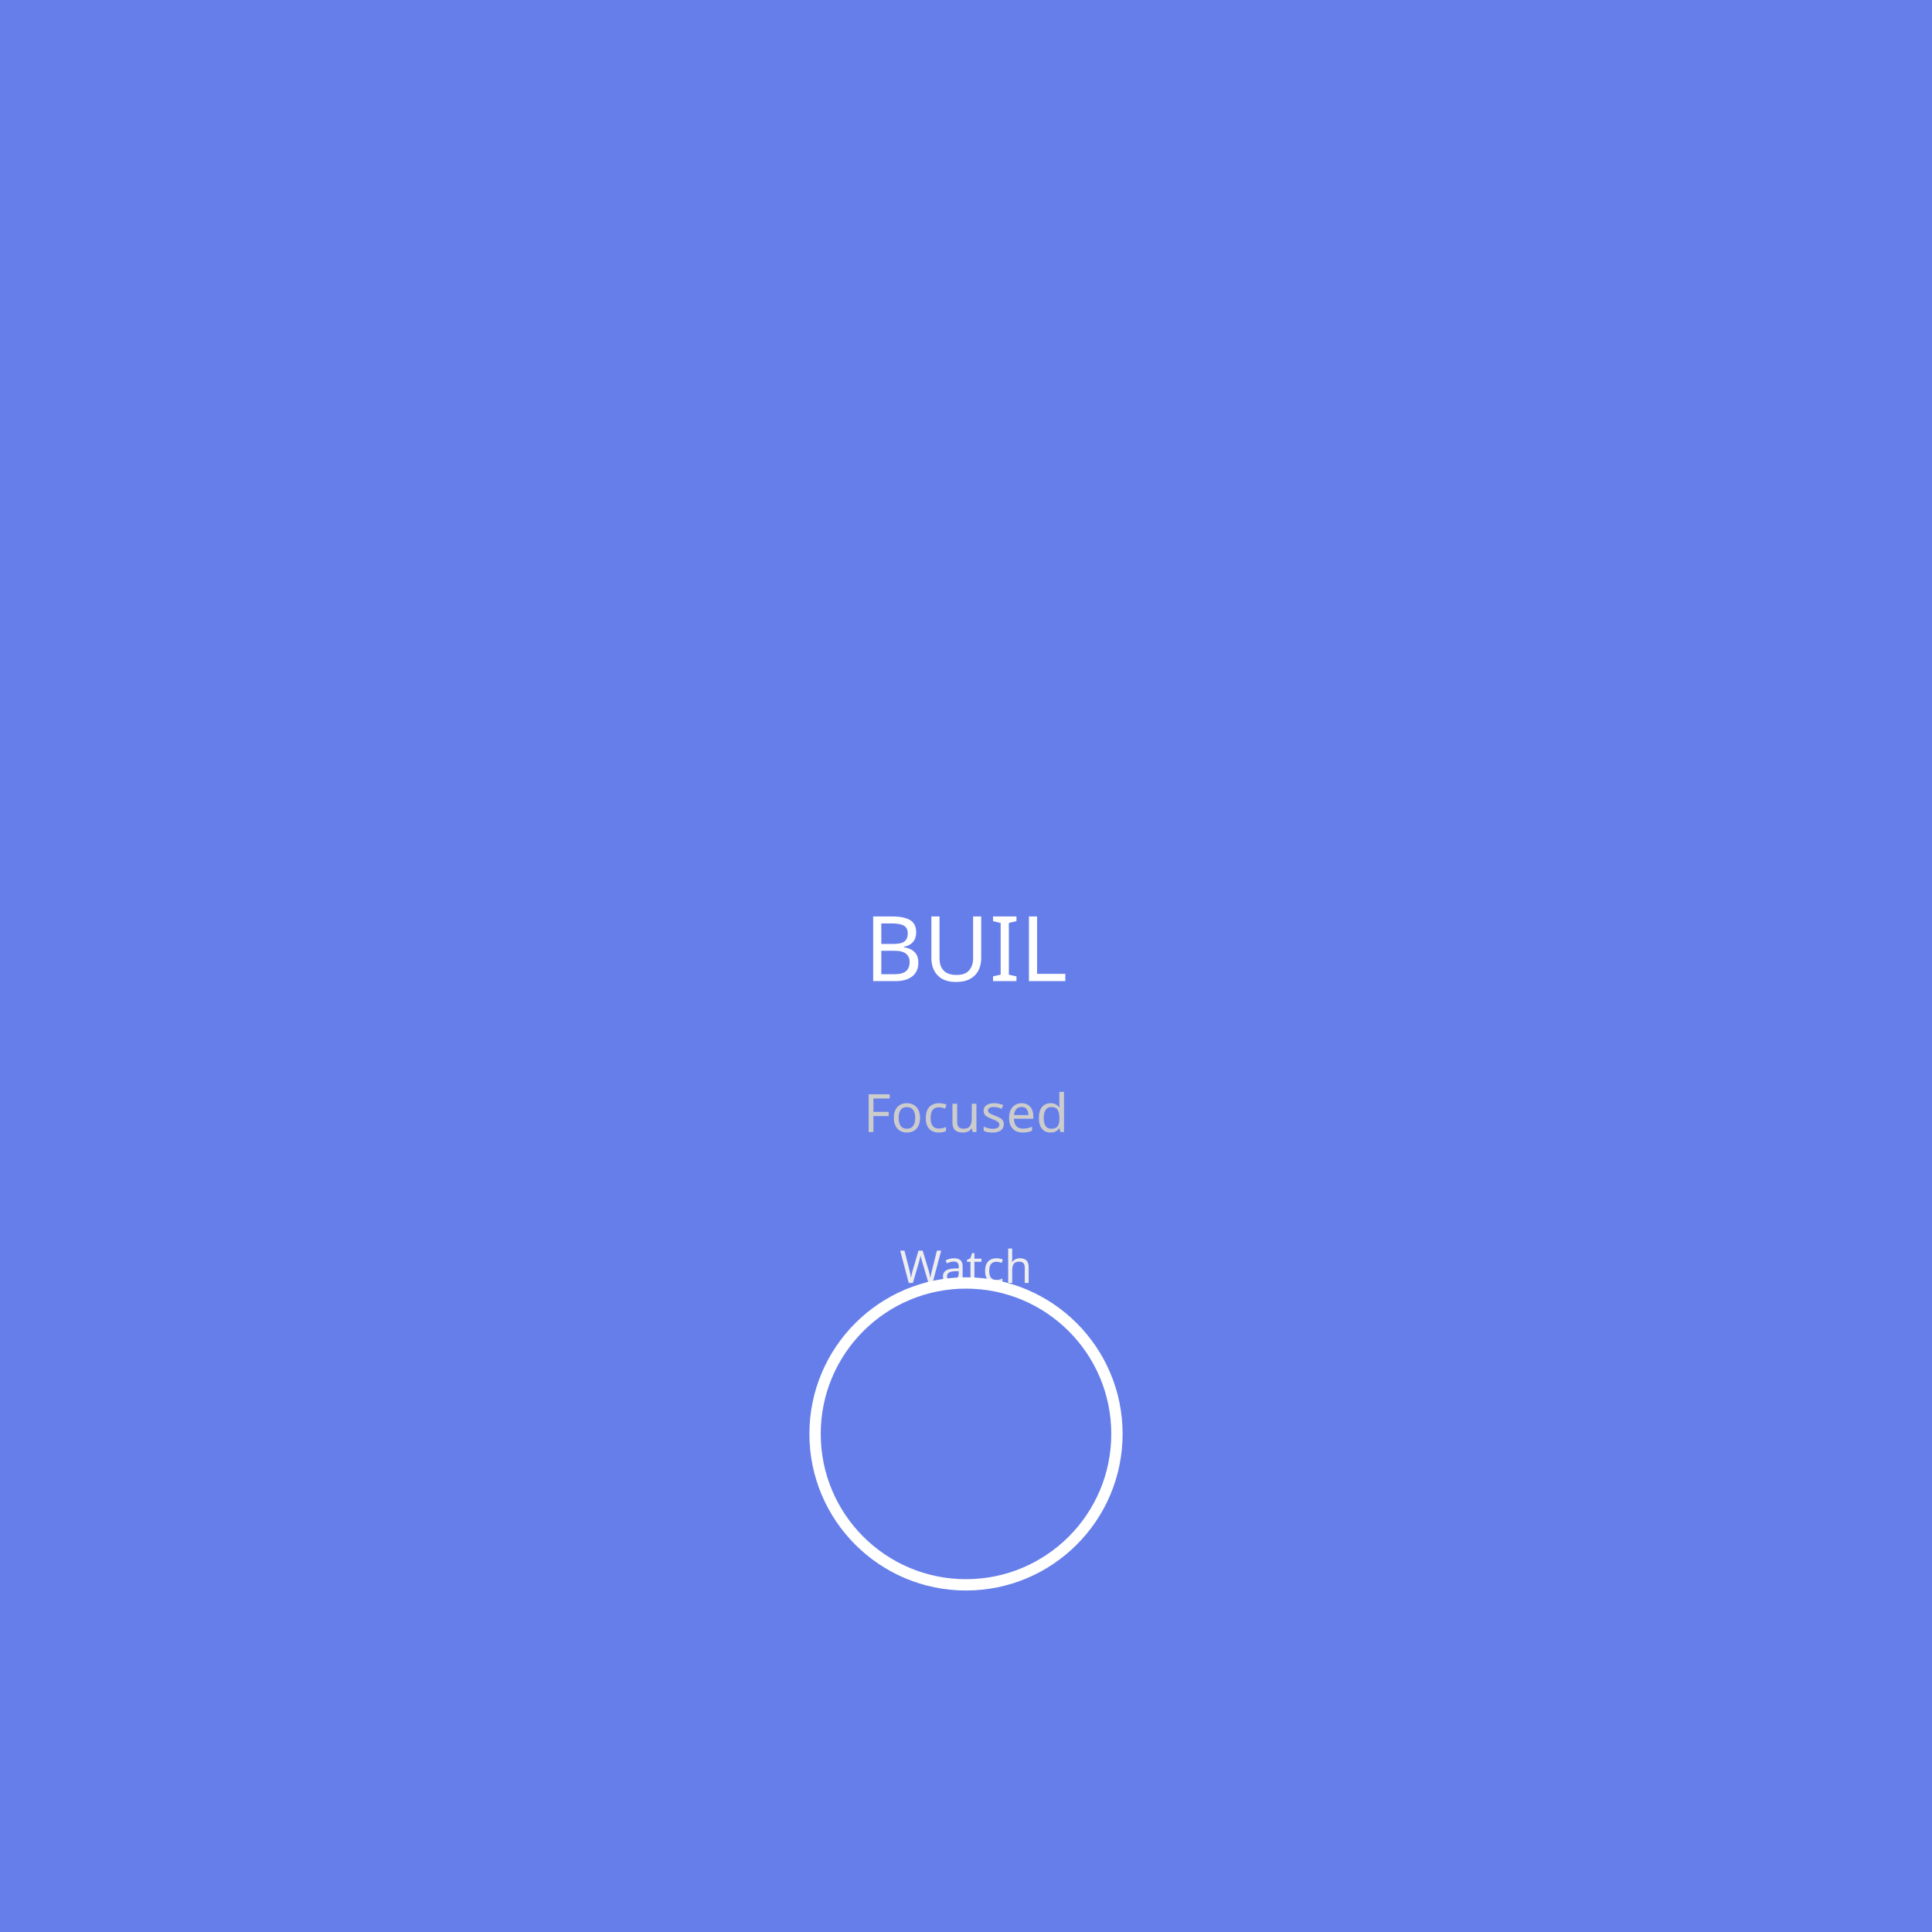
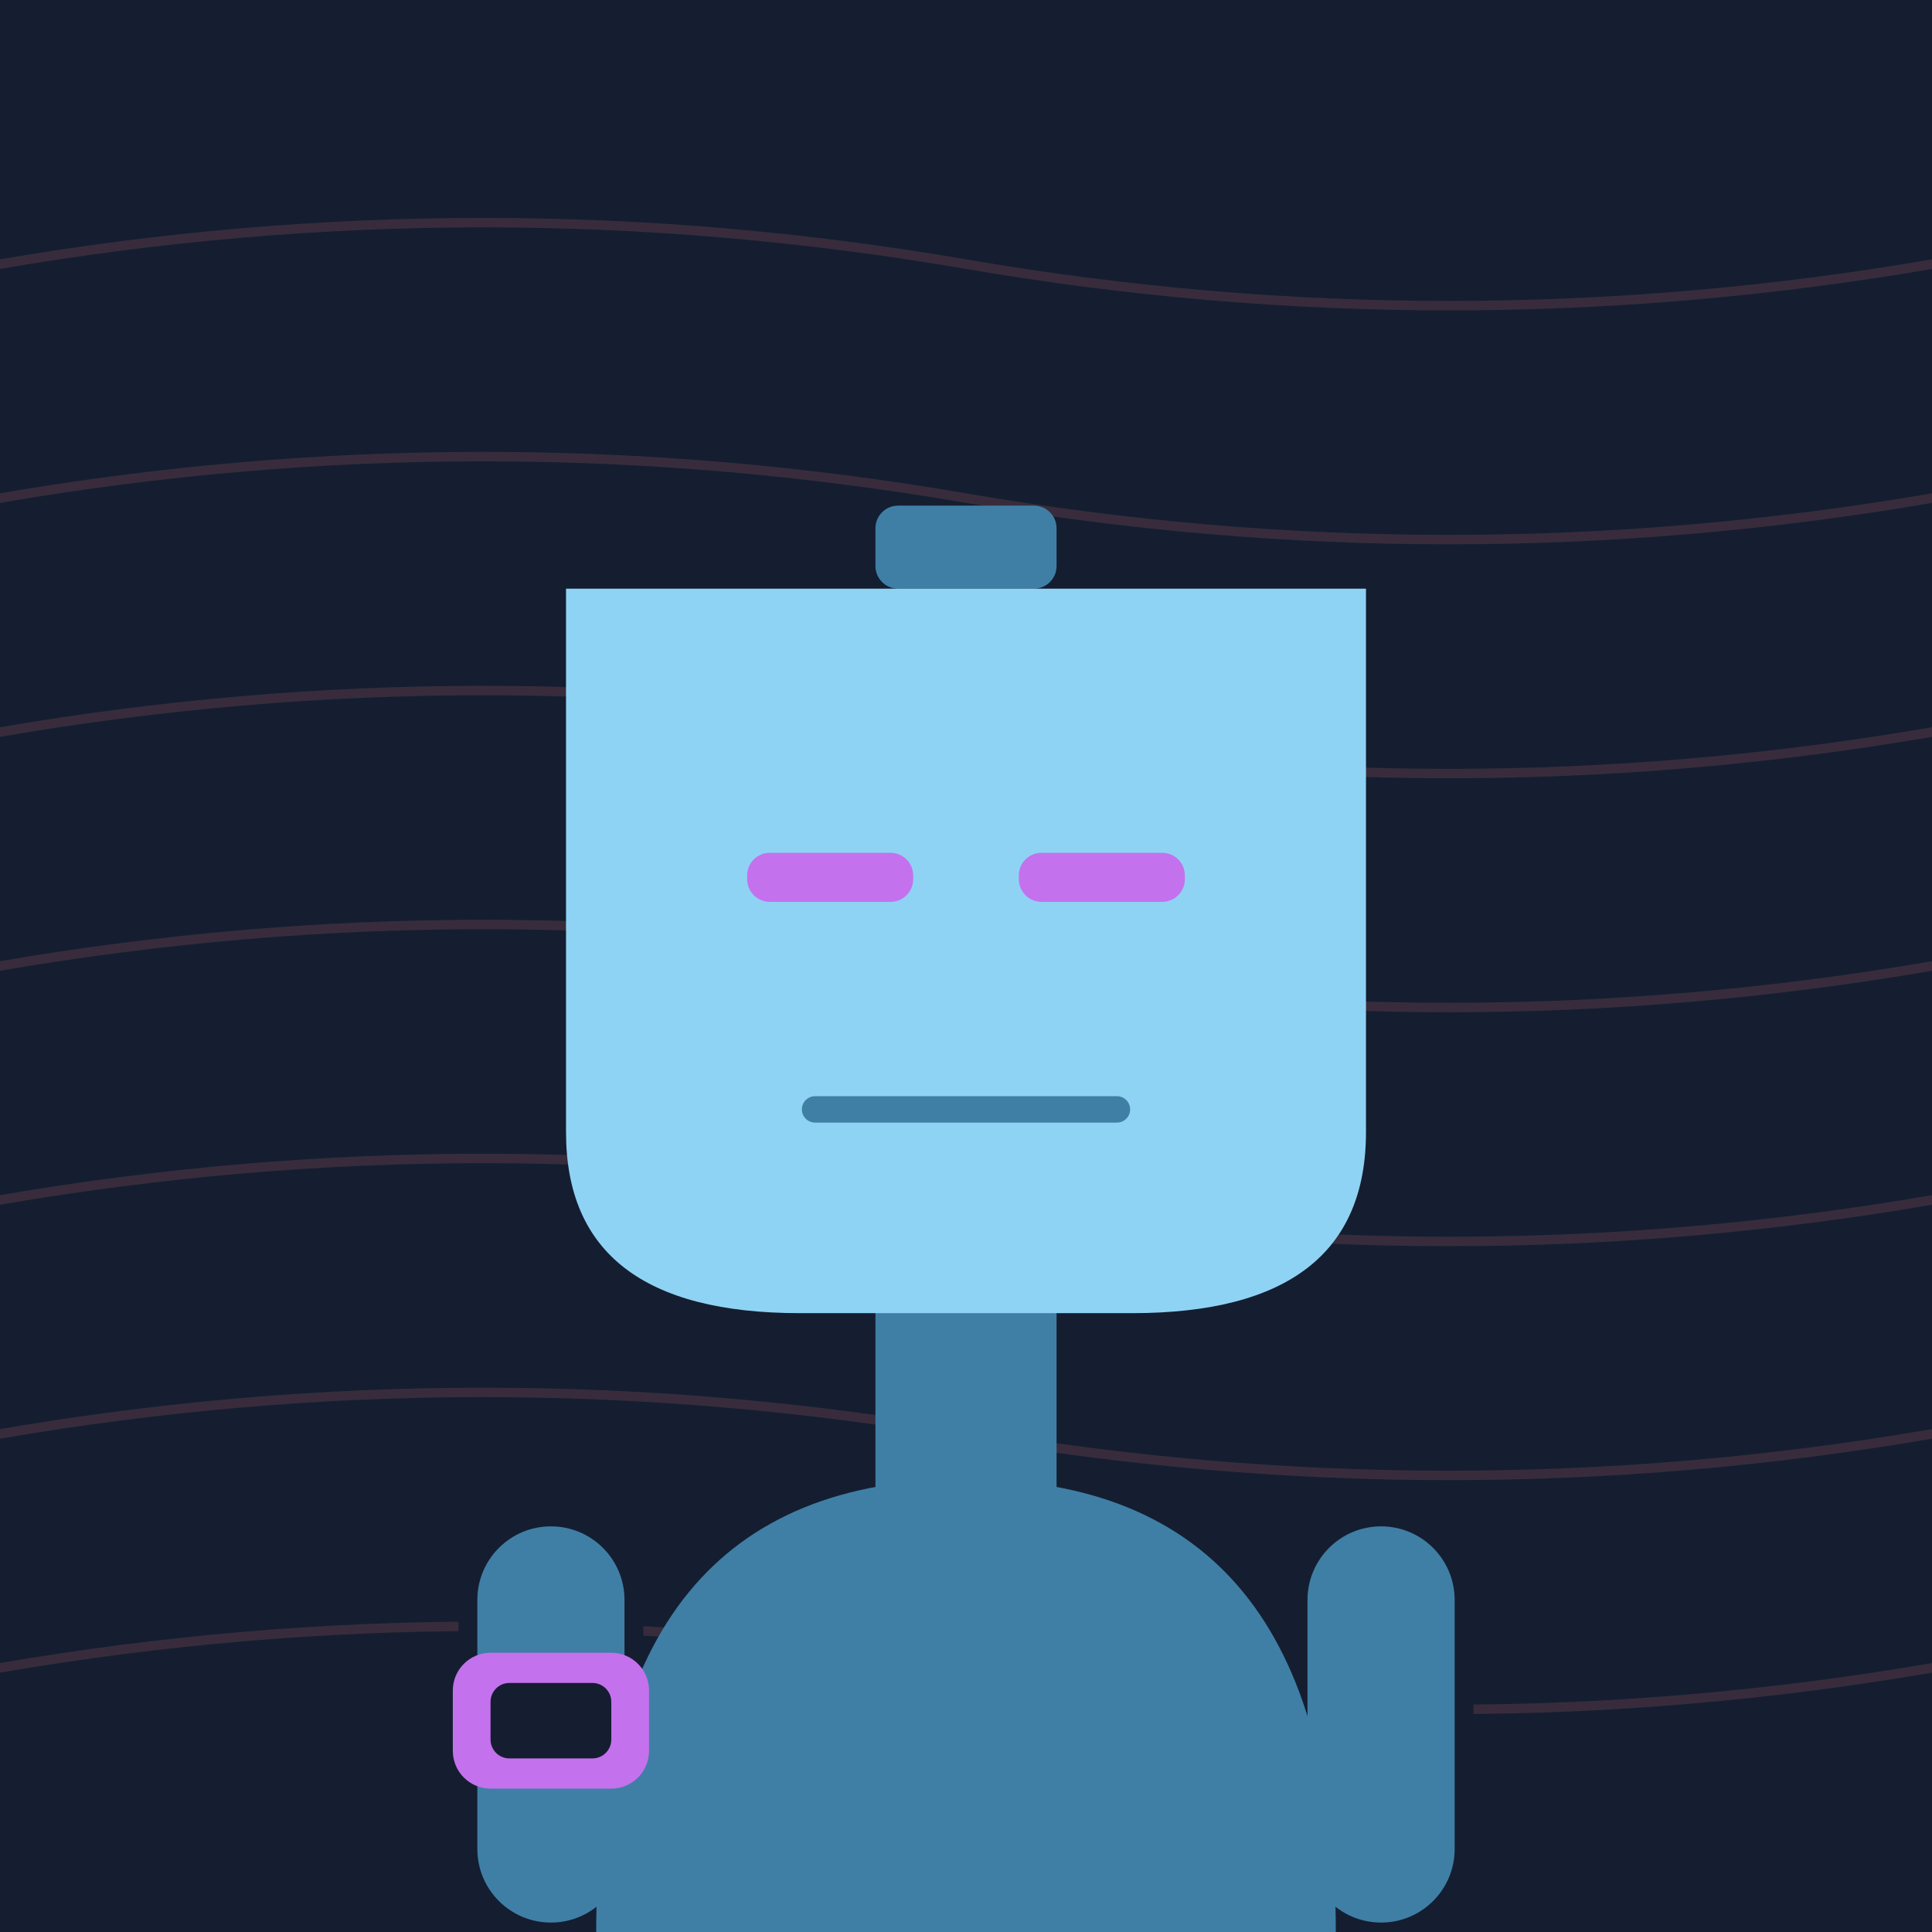
- <svg xmlns="http://www.w3.org/2000/svg" width="512" height="512" viewBox="0 0 512 512">
-   <rect width="512" height="512" fill="#667EEA" />
-   <text x="256" y="260" font-family="sans-serif" font-size="24" text-anchor="middle" fill="white">BUIL</text>
-   <text x="256" y="300" font-family="sans-serif" font-size="14" text-anchor="middle" fill="#ccc">Focused</text>
-   <text x="256" y="340" font-family="sans-serif" font-size="12" text-anchor="middle" fill="#eee">Watch</text>
-   <circle cx="256" cy="380" r="40" fill="none" stroke="white" stroke-width="3" />
-   <circle cx="256" cy="380" r="32" fill="none" stroke="#667EEA" stroke-width="2" />
+ <svg xmlns="http://www.w3.org/2000/svg" width="512" height="512" viewBox="0 0 512 512" role="img" aria-label="Builder agent avatar">
+   <rect x="0" y="0" width="512" height="512" fill="#141e30" />
+   <path d="M0 70 Q128 48 256 70 T512 70" fill="none" stroke="#f7797d" stroke-width="2.5" stroke-opacity="0.16" stroke-linecap="round" />
+   <path d="M0 132 Q128 110 256 132 T512 132" fill="none" stroke="#f7797d" stroke-width="2.5" stroke-opacity="0.16" stroke-linecap="round" />
+   <path d="M0 194 Q128 172 256 194 T512 194" fill="none" stroke="#f7797d" stroke-width="2.5" stroke-opacity="0.16" stroke-linecap="round" />
+   <path d="M0 256 Q128 234 256 256 T512 256" fill="none" stroke="#f7797d" stroke-width="2.5" stroke-opacity="0.16" stroke-linecap="round" />
+   <path d="M0 318 Q128 296 256 318 T512 318" fill="none" stroke="#f7797d" stroke-width="2.5" stroke-opacity="0.16" stroke-linecap="round" />
+   <path d="M0 380 Q128 358 256 380 T512 380" fill="none" stroke="#f7797d" stroke-width="2.5" stroke-opacity="0.16" stroke-linecap="round" />
+   <path d="M0 442 Q128 420 256 442 T512 442" fill="none" stroke="#f7797d" stroke-width="2.5" stroke-opacity="0.16" stroke-linecap="round" />
+   <rect x="124" y="402" width="44" height="110" fill="#3f7fa6" rx="22" stroke="#141e30" stroke-width="5" />
+   <rect x="344" y="402" width="44" height="110" fill="#3f7fa6" rx="22" stroke="#141e30" stroke-width="5" />
+   <path d="M158 512 Q158 392 256 392 Q354 392 354 512 Z" fill="#3f7fa6" />
+   <rect x="232" y="344" width="48" height="56" fill="#3f7fa6" />
+   <rect x="232" y="134" width="48" height="22" fill="#3f7fa6" rx="6" />
+   <path d="M150 156 H362 V300 Q362 348 300 348 H212 Q150 348 150 300 Z" fill="#8fd3f4" />
+   <rect x="198" y="226" width="44" height="13" fill="#c471ed" rx="6" />
+   <rect x="270" y="226" width="44" height="13" fill="#c471ed" rx="6" />
+   <path d="M216 294 H296" fill="none" stroke="#3f7fa6" stroke-width="7" stroke-opacity="1" stroke-linecap="round" />
+   <rect x="120" y="438" width="52" height="36" fill="#c471ed" rx="10" />
+   <rect x="130" y="446" width="32" height="20" fill="#141e30" rx="5" />
</svg>
